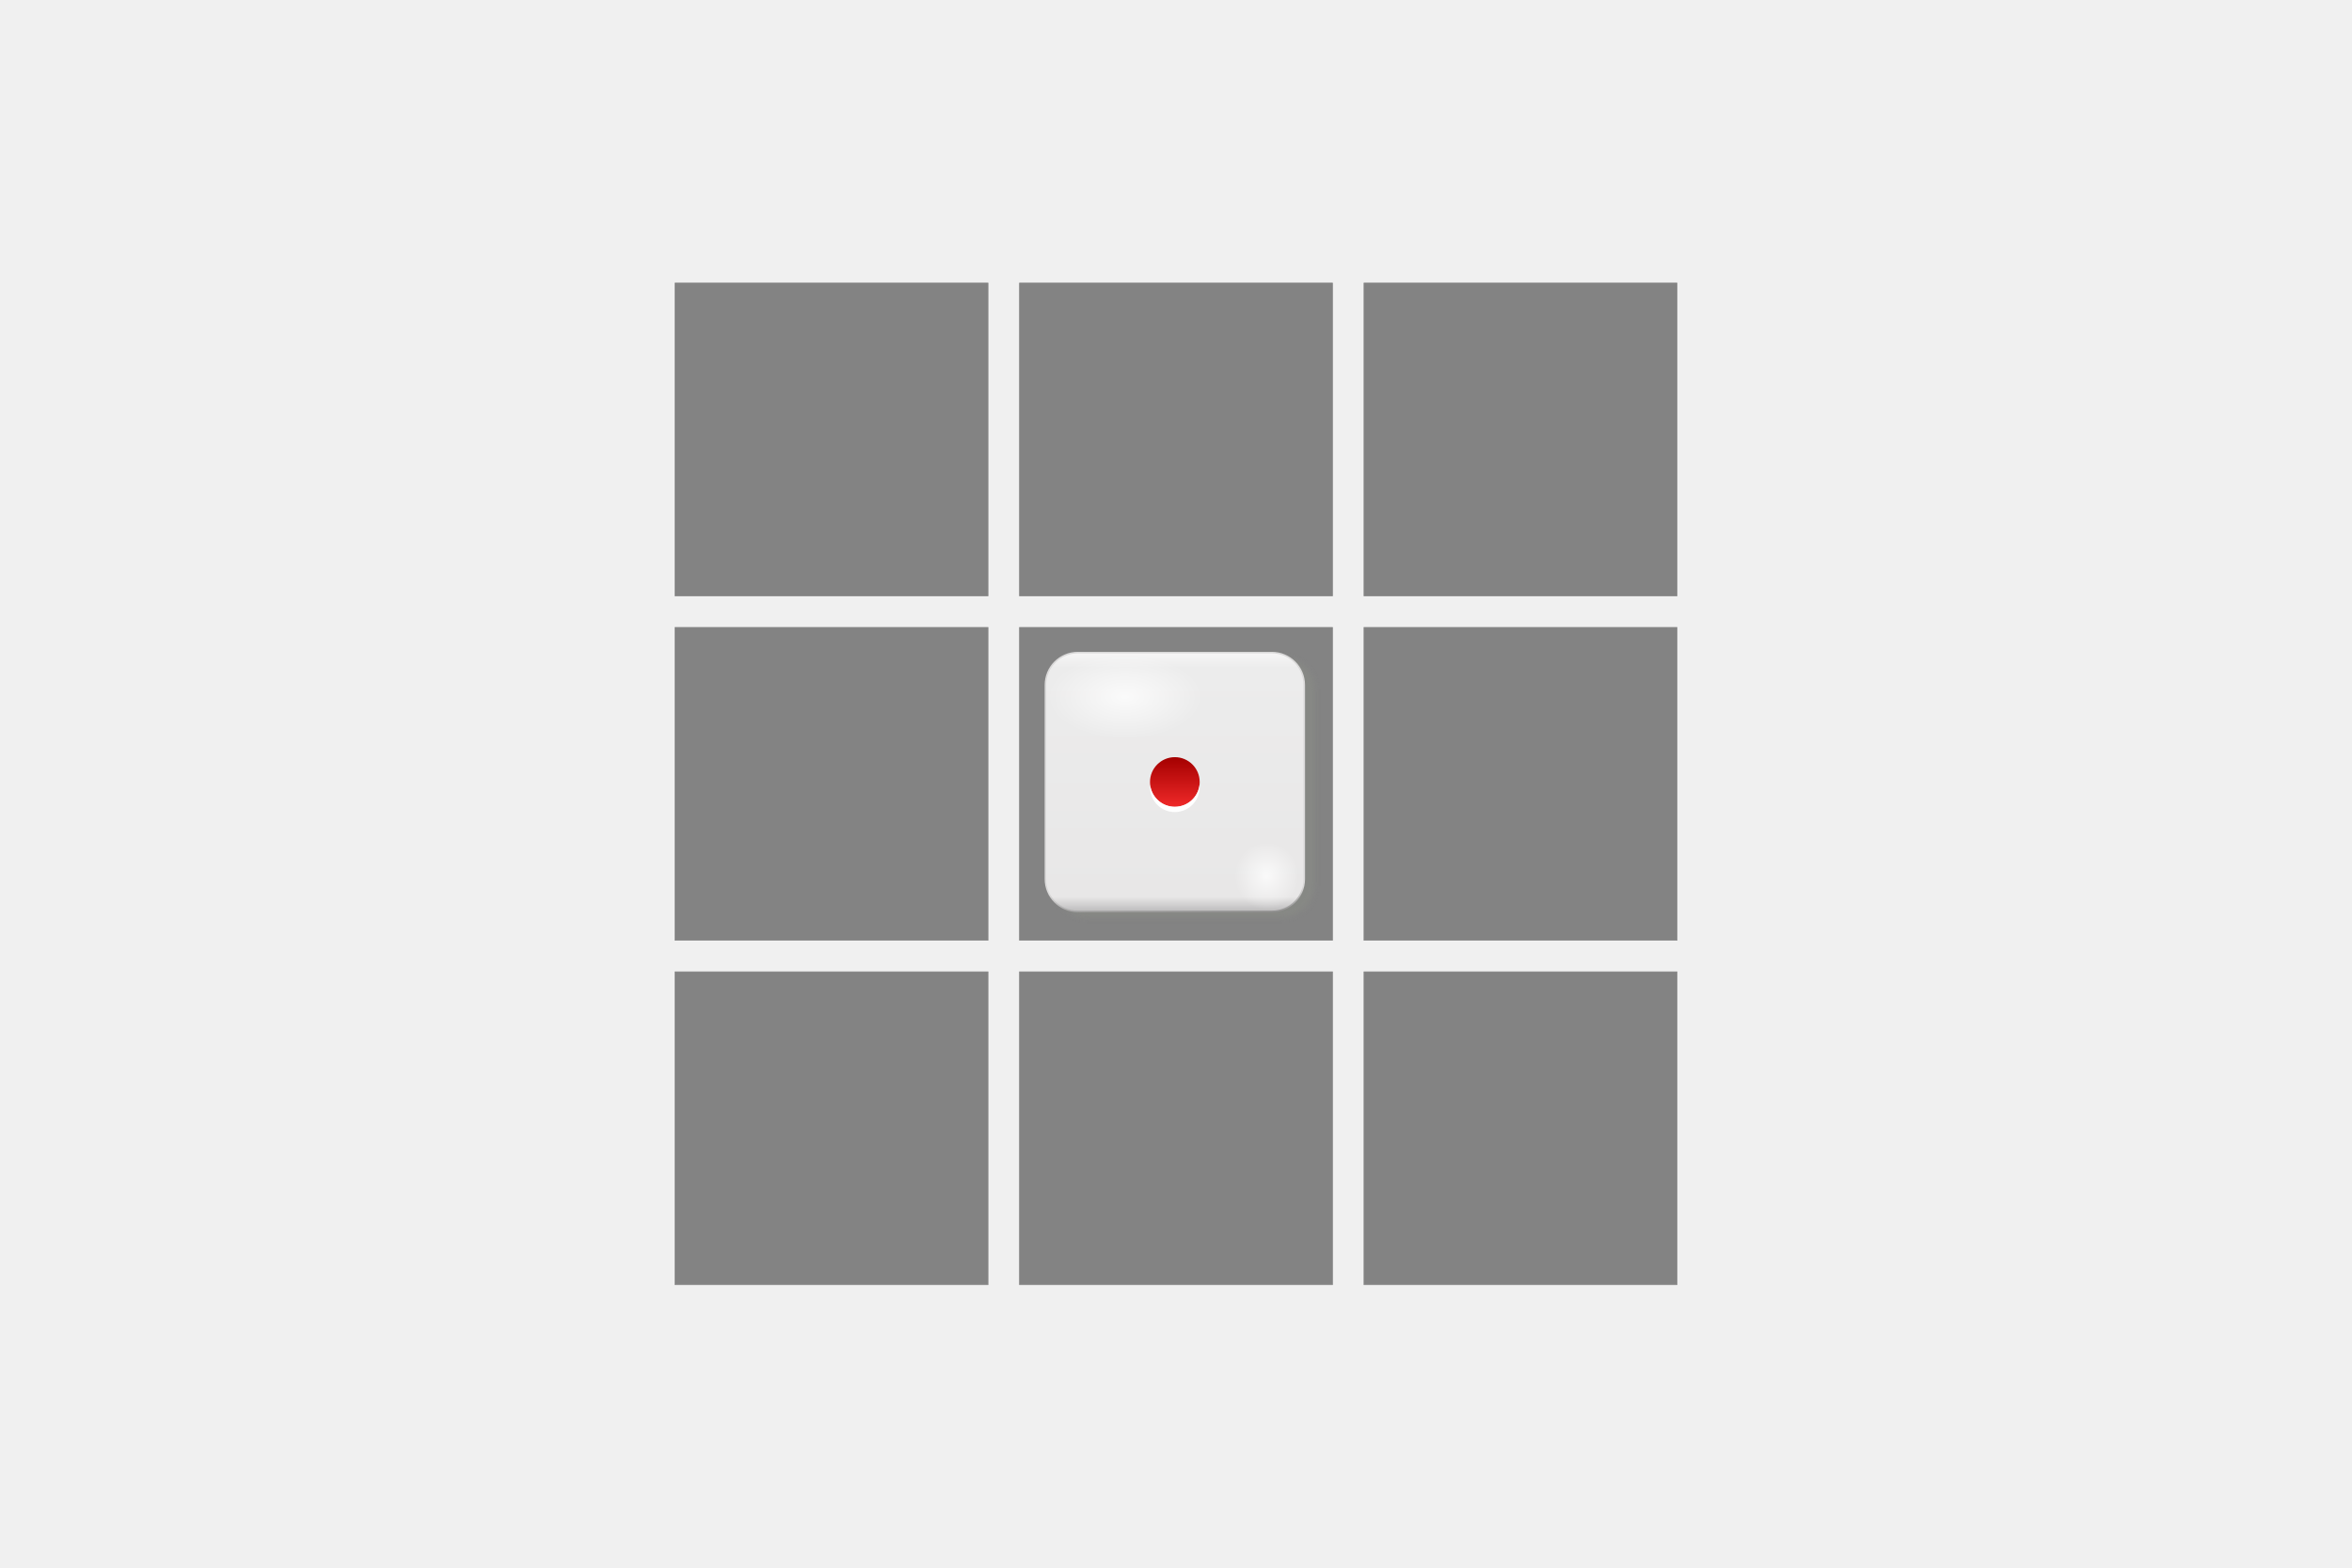
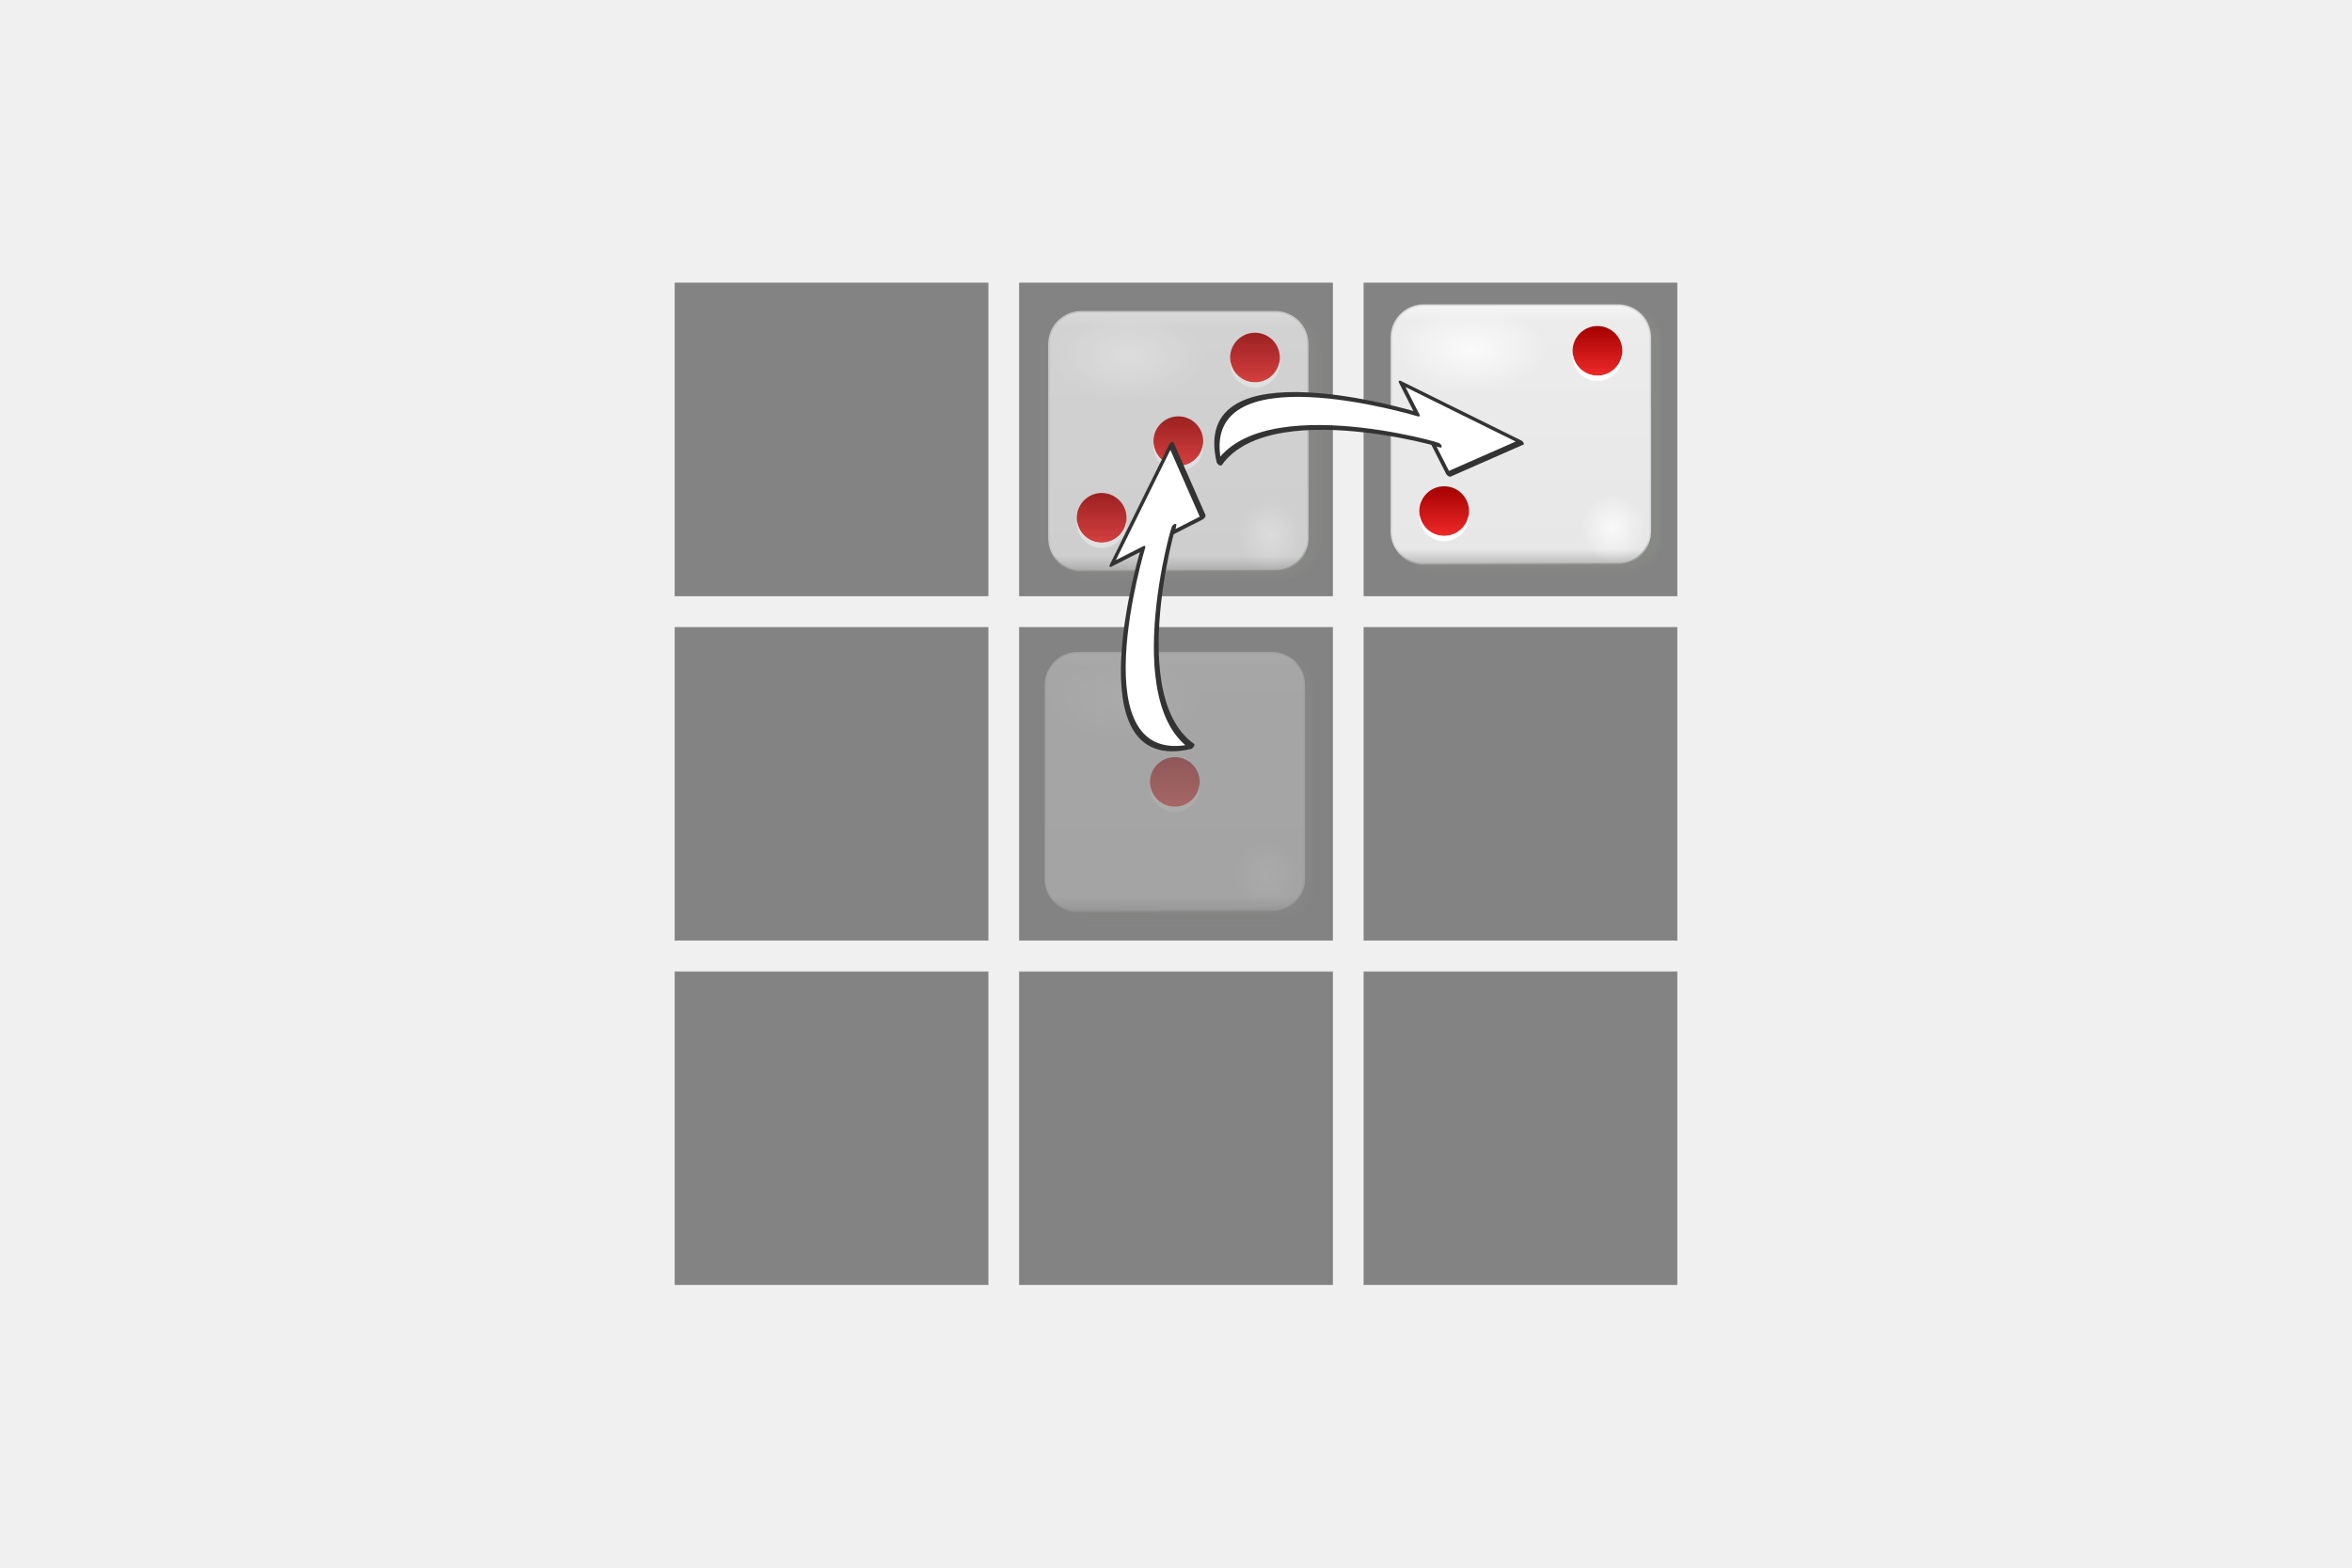
<svg xmlns="http://www.w3.org/2000/svg" xmlns:ns1="http://www.openswatchbook.org/uri/2009/osb" xmlns:xlink="http://www.w3.org/1999/xlink" width="2700" height="1800" id="svg2" version="1.1">
  <defs id="defs4">
    <linearGradient id="linearGradient5437" ns1:paint="solid">
      <stop style="stop-color:#000000;stop-opacity:1;" offset="0" id="stop5439" />
    </linearGradient>
    <clipPath clipPathUnits="userSpaceOnUse" id="clipPath9195">
      <g id="g9197" transform="translate(-102.5599,-33.44344)">
        <path id="path9199" style="opacity:0.457;fill:#000000;fill-opacity:1;stroke:#000000;stroke-width:0.998;stroke-opacity:1" d="m 151.11,-615.56 539.002,0 0,359.002 -539.002,0 z" />
        <path d="m 151.11,-221.221 539.002,0 0,359.002 -539.002,0 z" style="opacity:0.457;fill:#000000;fill-opacity:1;stroke:#000000;stroke-width:0.998;stroke-opacity:1" id="path9201" />
        <path d="m 151.11,173.118 539.002,0 0,359.002 -539.002,0 z" style="opacity:0.457;fill:#000000;fill-opacity:1;stroke:#000000;stroke-width:0.998;stroke-opacity:1" id="path9203" />
        <path d="m 151.11,567.457 539.002,0 0,359.002 -539.002,0 z" style="opacity:0.457;fill:#000000;fill-opacity:1;stroke:#000000;stroke-width:0.998;stroke-opacity:1" id="path9205" />
        <path d="m 725.482,-615.56 539.002,0 0,359.002 -539.002,0 z" style="opacity:0.457;fill:#000000;fill-opacity:1;stroke:#000000;stroke-width:0.998;stroke-opacity:1" id="path9207" />
        <path d="m 725.482,-221.221 539.002,0 0,359.002 -539.002,0 z" style="opacity:0.457;fill:#000000;fill-opacity:1;stroke:#000000;stroke-width:0.998;stroke-opacity:1" id="path9209" />
        <path d="m 725.482,173.118 539.002,0 0,359.002 -539.002,0 z" style="opacity:0.457;fill:#000000;fill-opacity:1;stroke:#000000;stroke-width:0.998;stroke-opacity:1" id="path9211" />
        <path d="m 725.482,567.457 539.002,0 0,359.002 -539.002,0 z" style="opacity:0.457;fill:#000000;fill-opacity:1;stroke:#000000;stroke-width:0.998;stroke-opacity:1" id="path9213" />
        <path d="m 1299.853,-615.56 539.002,0 0,359.002 -539.002,0 z" style="opacity:0.457;fill:#000000;fill-opacity:1;stroke:#000000;stroke-width:0.998;stroke-opacity:1" id="path9215" />
        <path d="m 1299.853,-221.221 539.002,0 0,359.002 -539.002,0 z" style="opacity:0.457;fill:#000000;fill-opacity:1;stroke:#000000;stroke-width:0.998;stroke-opacity:1" id="path9217" />
        <path d="m 1299.853,173.118 539.002,0 0,359.002 -539.002,0 z" style="opacity:0.457;fill:#000000;fill-opacity:1;stroke:#000000;stroke-width:0.998;stroke-opacity:1" id="path9219" />
        <path d="m 1299.853,567.457 539.002,0 0,359.002 -539.002,0 z" style="opacity:0.457;fill:#000000;fill-opacity:1;stroke:#000000;stroke-width:0.998;stroke-opacity:1" id="path9221" />
        <path d="m 1874.225,-615.56 539.002,0 0,359.002 -539.002,0 z" style="opacity:0.457;fill:#000000;fill-opacity:1;stroke:#000000;stroke-width:0.998;stroke-opacity:1" id="path9223" />
        <path d="m 1874.225,-221.221 539.002,0 0,359.002 -539.002,0 z" style="opacity:0.457;fill:#000000;fill-opacity:1;stroke:#000000;stroke-width:0.998;stroke-opacity:1" id="path9225" />
        <path d="m 1874.225,173.118 539.002,0 0,359.002 -539.002,0 z" style="opacity:0.457;fill:#000000;fill-opacity:1;stroke:#000000;stroke-width:0.998;stroke-opacity:1" id="path9227" />
        <path d="m 1874.225,567.457 539.002,0 0,359.002 -539.002,0 z" style="opacity:0.457;fill:#000000;fill-opacity:1;stroke:#000000;stroke-width:0.998;stroke-opacity:1" id="path9229" />
      </g>
    </clipPath>
    <linearGradient id="linearGradient9462">
      <stop id="stop9464" offset="0" style="stop-color:#a40000;stop-opacity:1" />
      <stop id="stop9466" offset="1" style="stop-color:#ef2929;stop-opacity:1" />
    </linearGradient>
    <linearGradient y2="36.658" x2="72.832" y1="20.395" x1="72.832" gradientUnits="userSpaceOnUse" id="linearGradient6395" xlink:href="#linearGradient9462" />
    <radialGradient r="25.809" fy="94.288" fx="103.591" cy="94.288" cx="103.591" gradientTransform="matrix(1,0,0,0.8493151,0,14.20771)" gradientUnits="userSpaceOnUse" id="radialGradient6393" xlink:href="#linearGradient9498" />
    <filter id="filter9518" color-interpolation-filters="sRGB">
      <feGaussianBlur id="feGaussianBlur9520" stdDeviation="0.714" />
    </filter>
    <linearGradient id="linearGradient9498">
      <stop id="stop9500" offset="0" style="stop-color:#ffffff;stop-opacity:1;" />
      <stop id="stop9502" offset="1" style="stop-color:#ffffff;stop-opacity:0;" />
    </linearGradient>
    <radialGradient r="25.809" fy="94.288" fx="103.591" cy="94.288" cx="103.591" gradientTransform="matrix(1,0,0,0.8493151,0,14.20771)" gradientUnits="userSpaceOnUse" id="radialGradient6391" xlink:href="#linearGradient9498" />
    <linearGradient id="linearGradient9376">
      <stop id="stop9378" offset="0" style="stop-color:#dad9d9;stop-opacity:1;" />
      <stop style="stop-color:#dad9d9;stop-opacity:1" offset="0.28" id="stop9384" />
      <stop id="stop9380" offset="1" style="stop-color:#000000;stop-opacity:1" />
    </linearGradient>
    <linearGradient y2="664.505" x2="249.814" y1="634.691" x1="248.757" gradientTransform="translate(-156.8611,344.607)" gradientUnits="userSpaceOnUse" id="linearGradient6389" xlink:href="#linearGradient9376" />
    <linearGradient id="linearGradient9356">
      <stop id="stop9358" offset="0" style="stop-color:#f9f8f8;stop-opacity:1" />
      <stop style="stop-color:#ececec;stop-opacity:1" offset="0.07" id="stop9364" />
      <stop id="stop9366" offset="0.933" style="stop-color:#e8e7e7;stop-opacity:1" />
      <stop id="stop9360" offset="1" style="stop-color:#b4b3b4;stop-opacity:1" />
    </linearGradient>
    <linearGradient y2="649.319" x2="264.286" y1="573.262" x1="264.286" gradientTransform="translate(-156.8611,344.607)" gradientUnits="userSpaceOnUse" id="linearGradient6387" xlink:href="#linearGradient9356" />
    <filter id="filter10343" color-interpolation-filters="sRGB">
      <feGaussianBlur id="feGaussianBlur10345" stdDeviation="0.743" />
    </filter>
+     <filter id="filter10343-1" color-interpolation-filters="sRGB">
+       <feGaussianBlur id="feGaussianBlur10345-9" stdDeviation="0.743" />
+     </filter>
+     <linearGradient id="linearGradient9376-5">
+       <stop id="stop9378-5" offset="0" style="stop-color:#dad9d9;stop-opacity:1;" />
+       <stop style="stop-color:#dad9d9;stop-opacity:1" offset="0.28" id="stop9384-4" />
+       <stop id="stop9380-2" offset="1" style="stop-color:#000000;stop-opacity:1" />
+     </linearGradient>
+     <linearGradient y2="664.505" x2="249.814" y1="634.691" x1="248.757" gradientTransform="matrix(4,0,0,4,-715.145,-1918.801)" gradientUnits="userSpaceOnUse" id="linearGradient6301" xlink:href="#linearGradient9376-5" />
+     <linearGradient id="linearGradient9356-3">
+       <stop id="stop9358-0" offset="0" style="stop-color:#f9f8f8;stop-opacity:1" />
+       <stop style="stop-color:#ececec;stop-opacity:1" offset="0.07" id="stop9364-4" />
+       <stop id="stop9366-8" offset="0.933" style="stop-color:#e8e7e7;stop-opacity:1" />
+       <stop id="stop9360-5" offset="1" style="stop-color:#b4b3b4;stop-opacity:1" />
+     </linearGradient>
+     <linearGradient y2="649.319" x2="264.286" y1="573.262" x1="264.286" gradientTransform="matrix(4,0,0,4,-715.145,-1918.801)" gradientUnits="userSpaceOnUse" id="linearGradient6299" xlink:href="#linearGradient9356-3" />
+     <radialGradient r="25.809" fy="94.288" fx="103.591" cy="94.288" cx="103.591" gradientTransform="matrix(1,0,0,0.8493151,0,14.20771)" gradientUnits="userSpaceOnUse" id="radialGradient6377" xlink:href="#linearGradient9498-9" />
+     <filter id="filter9518-6" color-interpolation-filters="sRGB">
+       <feGaussianBlur id="feGaussianBlur9520-5" stdDeviation="0.714" />
+     </filter>
+     <linearGradient id="linearGradient9498-9">
+       <stop id="stop9500-7" offset="0" style="stop-color:#ffffff;stop-opacity:1;" />
+       <stop id="stop9502-5" offset="1" style="stop-color:#ffffff;stop-opacity:0;" />
+     </linearGradient>
+     <radialGradient r="25.809" fy="94.288" fx="103.591" cy="94.288" cx="103.591" gradientTransform="matrix(1,0,0,0.8493151,0,14.20771)" gradientUnits="userSpaceOnUse" id="radialGradient6375" xlink:href="#linearGradient9498-9" />
+     <linearGradient y2="36.658" x2="72.832" y1="20.395" x1="72.832" gradientUnits="userSpaceOnUse" id="linearGradient6373" xlink:href="#linearGradient9462-5" />
+     <linearGradient y2="36.658" x2="72.832" y1="20.395" x1="72.832" gradientUnits="userSpaceOnUse" id="linearGradient6371" xlink:href="#linearGradient9462-5" />
+     <linearGradient id="linearGradient9462-5">
+       <stop id="stop9464-7" offset="0" style="stop-color:#a40000;stop-opacity:1" />
+       <stop id="stop9466-2" offset="1" style="stop-color:#ef2929;stop-opacity:1" />
+     </linearGradient>
+     <linearGradient y2="36.658" x2="72.832" y1="20.395" x1="72.832" gradientUnits="userSpaceOnUse" id="linearGradient6369" xlink:href="#linearGradient9462-5" />
+     <filter id="filter10343-3" color-interpolation-filters="sRGB">
+       <feGaussianBlur id="feGaussianBlur10345-0" stdDeviation="0.743" />
+     </filter>
+     <linearGradient id="linearGradient9376-40">
+       <stop id="stop9378-8" offset="0" style="stop-color:#dad9d9;stop-opacity:1;" />
+       <stop style="stop-color:#dad9d9;stop-opacity:1" offset="0.28" id="stop9384-5" />
+       <stop id="stop9380-5" offset="1" style="stop-color:#000000;stop-opacity:1" />
+     </linearGradient>
+     <linearGradient y2="664.505" x2="249.814" y1="634.691" x1="248.757" gradientTransform="matrix(4,0,0,4,-715.1449,-2044.767)" gradientUnits="userSpaceOnUse" id="linearGradient6313-6" xlink:href="#linearGradient9376-40" />
+     <linearGradient id="linearGradient9356-50">
+       <stop id="stop9358-8" offset="0" style="stop-color:#f9f8f8;stop-opacity:1" />
+       <stop style="stop-color:#ececec;stop-opacity:1" offset="0.07" id="stop9364-0" />
+       <stop id="stop9366-7" offset="0.933" style="stop-color:#e8e7e7;stop-opacity:1" />
+       <stop id="stop9360-3" offset="1" style="stop-color:#b4b3b4;stop-opacity:1" />
+     </linearGradient>
+     <linearGradient y2="649.319" x2="264.286" y1="573.262" x1="264.286" gradientTransform="matrix(4,0,0,4,-715.1449,-2044.767)" gradientUnits="userSpaceOnUse" id="linearGradient6311-7" xlink:href="#linearGradient9356-50" />
+     <radialGradient r="25.809" fy="94.288" fx="103.591" cy="94.288" cx="103.591" gradientTransform="matrix(1,0,0,0.8493151,0,14.20771)" gradientUnits="userSpaceOnUse" id="radialGradient6385" xlink:href="#linearGradient9498-2" />
+     <filter id="filter9518-9" color-interpolation-filters="sRGB">
+       <feGaussianBlur id="feGaussianBlur9520-2" stdDeviation="0.714" />
+     </filter>
+     <linearGradient id="linearGradient9498-2">
+       <stop id="stop9500-1" offset="0" style="stop-color:#ffffff;stop-opacity:1;" />
+       <stop id="stop9502-6" offset="1" style="stop-color:#ffffff;stop-opacity:0;" />
+     </linearGradient>
+     <radialGradient r="25.809" fy="94.288" fx="103.591" cy="94.288" cx="103.591" gradientTransform="matrix(1,0,0,0.8493151,0,14.20771)" gradientUnits="userSpaceOnUse" id="radialGradient6383" xlink:href="#linearGradient9498-2" />
+     <linearGradient y2="36.658" x2="72.832" y1="20.395" x1="72.832" gradientUnits="userSpaceOnUse" id="linearGradient6381" xlink:href="#linearGradient9462-5-0" />
+     <linearGradient id="linearGradient9462-5-0">
+       <stop id="stop9464-2" offset="0" style="stop-color:#a40000;stop-opacity:1" />
+       <stop id="stop9466-3" offset="1" style="stop-color:#ef2929;stop-opacity:1" />
+     </linearGradient>
+     <linearGradient y2="36.658" x2="72.832" y1="20.395" x1="72.832" gradientUnits="userSpaceOnUse" id="linearGradient6379" xlink:href="#linearGradient9462-5-0" />
+     <linearGradient xlink:href="#linearGradient9376-4" id="linearGradient6586" gradientUnits="userSpaceOnUse" gradientTransform="matrix(4,0,0,4,-707.1428,-2038.767)" x1="248.757" y1="634.691" x2="249.814" y2="664.505" />
+     <linearGradient xlink:href="#linearGradient9356-5" id="linearGradient6584" gradientUnits="userSpaceOnUse" gradientTransform="matrix(4,0,0,4,-707.1428,-2038.767)" x1="264.286" y1="573.262" x2="264.286" y2="649.319" />
+     <linearGradient id="linearGradient9376-4">
+       <stop id="stop9378-1" offset="0" style="stop-color:#dad9d9;stop-opacity:1;" />
+       <stop style="stop-color:#dad9d9;stop-opacity:1" offset="0.28" id="stop9384-4-1" />
+       <stop id="stop9380-6" offset="1" style="stop-color:#000000;stop-opacity:1" />
+     </linearGradient>
+     <linearGradient y2="664.505" x2="249.814" y1="634.691" x1="248.757" gradientTransform="matrix(4,0,0,4,-783.1317,-2030.301)" gradientUnits="userSpaceOnUse" id="linearGradient6313" xlink:href="#linearGradient9376-4" />
+     <linearGradient id="linearGradient9356-5">
+       <stop id="stop9358-1" offset="0" style="stop-color:#f9f8f8;stop-opacity:1" />
+       <stop style="stop-color:#ececec;stop-opacity:1" offset="0.07" id="stop9364-4-3" />
+       <stop id="stop9366-2" offset="0.933" style="stop-color:#e8e7e7;stop-opacity:1" />
+       <stop id="stop9360-0" offset="1" style="stop-color:#b4b3b4;stop-opacity:1" />
+     </linearGradient>
+     <linearGradient y2="649.319" x2="264.286" y1="573.262" x1="264.286" gradientTransform="matrix(4,0,0,4,-783.1317,-2030.301)" gradientUnits="userSpaceOnUse" id="linearGradient6311" xlink:href="#linearGradient9356-5" />
+     <linearGradient id="linearGradient9462-50">
+       <stop id="stop9464-6" offset="0" style="stop-color:#a40000;stop-opacity:1" />
+       <stop id="stop9466-5" offset="1" style="stop-color:#ef2929;stop-opacity:1" />
+     </linearGradient>
+     <linearGradient y2="36.658" x2="72.832" y1="20.395" x1="72.832" gradientUnits="userSpaceOnUse" id="linearGradient6395-1" xlink:href="#linearGradient9462-50" />
+     <radialGradient r="25.809" fy="94.288" fx="103.591" cy="94.288" cx="103.591" gradientTransform="matrix(1,0,0,0.8493151,0,14.20771)" gradientUnits="userSpaceOnUse" id="radialGradient6393-6" xlink:href="#linearGradient9498-1" />
+     <linearGradient id="linearGradient9498-1">
+       <stop id="stop9500-71" offset="0" style="stop-color:#ffffff;stop-opacity:1;" />
+       <stop id="stop9502-3" offset="1" style="stop-color:#ffffff;stop-opacity:0;" />
+     </linearGradient>
+     <radialGradient r="25.809" fy="94.288" fx="103.591" cy="94.288" cx="103.591" gradientTransform="matrix(1,0,0,0.8493151,0,14.20771)" gradientUnits="userSpaceOnUse" id="radialGradient6391-4" xlink:href="#linearGradient9498-1" />
+     <linearGradient id="linearGradient9376-51">
+       <stop id="stop9378-2" offset="0" style="stop-color:#dad9d9;stop-opacity:1;" />
+       <stop style="stop-color:#dad9d9;stop-opacity:1" offset="0.28" id="stop9384-6" />
+       <stop id="stop9380-65" offset="1" style="stop-color:#000000;stop-opacity:1" />
+     </linearGradient>
+     <linearGradient y2="664.505" x2="249.814" y1="634.691" x1="248.757" gradientTransform="translate(-156.8611,344.607)" gradientUnits="userSpaceOnUse" id="linearGradient6389-7" xlink:href="#linearGradient9376-51" />
+     <linearGradient id="linearGradient9356-37">
+       <stop id="stop9358-01" offset="0" style="stop-color:#f9f8f8;stop-opacity:1" />
+       <stop style="stop-color:#ececec;stop-opacity:1" offset="0.07" id="stop9364-3" />
+       <stop id="stop9366-4" offset="0.933" style="stop-color:#e8e7e7;stop-opacity:1" />
+       <stop id="stop9360-37" offset="1" style="stop-color:#b4b3b4;stop-opacity:1" />
+     </linearGradient>
+     <linearGradient y2="649.319" x2="264.286" y1="573.262" x1="264.286" gradientTransform="translate(-156.8611,344.607)" gradientUnits="userSpaceOnUse" id="linearGradient6387-8" xlink:href="#linearGradient9356-37" />
  </defs>
  <g id="layer1" transform="translate(0,747.641)" style="display:inline">
    <g id="g3221" transform="translate(273.4689,-0.78059)">
      <path d="m 501.505,-421.886 359.185,0 0,359.185 -359.185,0 z" style="opacity:0.457;fill:#000000;fill-opacity:1;stroke:#000000;stroke-width:0.815;stroke-opacity:1" id="path9163" />
      <path id="path9165" style="opacity:0.457;fill:#000000;fill-opacity:1;stroke:#000000;stroke-width:0.815;stroke-opacity:1" d="m 501.505,-26.453 359.185,0 0,359.185 -359.185,0 z" />
      <path id="path9167" style="opacity:0.457;fill:#000000;fill-opacity:1;stroke:#000000;stroke-width:0.815;stroke-opacity:1" d="m 501.505,368.98 359.185,0 0,359.185 -359.185,0 z" />
      <path id="path9171" style="opacity:0.457;fill:#000000;fill-opacity:1;stroke:#000000;stroke-width:0.815;stroke-opacity:1" d="m 896.938,-421.886 359.185,0 0,359.185 -359.185,0 z" />
      <path id="path9173" style="opacity:0.457;fill:#000000;fill-opacity:1;stroke:#000000;stroke-width:0.815;stroke-opacity:1" d="m 896.938,-26.453 359.185,0 0,359.185 -359.185,0 z" />
      <path id="path9175" style="opacity:0.457;fill:#000000;fill-opacity:1;stroke:#000000;stroke-width:0.815;stroke-opacity:1" d="m 896.938,368.98 359.185,0 0,359.185 -359.185,0 z" />
      <path id="path9179" style="opacity:0.457;fill:#000000;fill-opacity:1;stroke:#000000;stroke-width:0.815;stroke-opacity:1" d="m 1292.371,-421.886 359.185,0 0,359.185 -359.185,0 z" />
      <path id="path9181" style="opacity:0.457;fill:#000000;fill-opacity:1;stroke:#000000;stroke-width:0.815;stroke-opacity:1" d="m 1292.371,-26.453 359.185,0 0,359.185 -359.185,0 z" />
      <path id="path9183" style="opacity:0.457;fill:#000000;fill-opacity:1;stroke:#000000;stroke-width:0.815;stroke-opacity:1" d="m 1292.371,368.98 359.185,0 0,359.185 -359.185,0 z" />
    </g>
-     <g transform="translate(456.6736,-164.6963)" id="layer1-9">
+     <g transform="translate(456.6736,-164.6963)" id="layer1-9" style="opacity:0.33">
      <g transform="matrix(4,0,0,4,462.2994,-3508.657)" id="g10389">
        <rect ry="9.286" y="920.255" x="73.032" height="74.286" width="74.286" id="rect10391" style="opacity:0.722;fill:#888a85;fill-opacity:1;stroke:#888a85;stroke-width:0.443;stroke-miterlimit:4;stroke-opacity:1;stroke-dasharray:none;filter:url(#filter10343)" />
        <rect style="fill:url(#linearGradient6387);fill-opacity:1;stroke:url(#linearGradient6389);stroke-width:0.443;stroke-miterlimit:4;stroke-opacity:1;stroke-dasharray:none" id="rect10393" width="74.286" height="74.286" x="70.282" y="918.755" ry="9.286" />
        <path transform="matrix(0.8572204,0,0,0.5484396,4.320872,879.7788)" d="m 129.401,94.288 c 0,12.106 -11.555,21.92 -25.809,21.92 -14.254,0 -25.809,-9.814 -25.809,-21.92 0,-12.106 11.555,-21.92 25.809,-21.92 14.254,0 25.809,9.814 25.809,21.92 z" id="path10395" style="opacity:0.763;fill:url(#radialGradient6391);fill-opacity:1;stroke:none;filter:url(#filter9518)" />
        <path style="opacity:0.763;fill:url(#radialGradient6393);fill-opacity:1;stroke:none;filter:url(#filter9518)" id="path10397" d="m 129.401,94.288 c 0,12.106 -11.555,21.92 -25.809,21.92 -14.254,0 -25.809,-9.814 -25.809,-21.92 0,-12.106 11.555,-21.92 25.809,-21.92 14.254,0 25.809,9.814 25.809,21.92 z" transform="matrix(0.3562259,0,0,0.4395368,96.87811,941.4111)" />
        <path transform="matrix(0.8767575,0,0,0.8767575,43.56863,930.8868)" d="m 80.964,28.527 c 0,4.491 -3.641,8.132 -8.132,8.132 -4.491,0 -8.132,-3.641 -8.132,-8.132 0,-4.491 3.641,-8.132 8.132,-8.132 4.491,0 8.132,3.641 8.132,8.132 z" id="path10399" style="fill:url(#linearGradient6395);fill-opacity:1;stroke:none" />
        <path id="path10413" d="m 100.326,956.684 c -0.024,0.24 -0.024,0.467 -0.024,0.713 0,3.938 3.173,7.134 7.11,7.134 3.938,0 7.134,-3.196 7.134,-7.134 0,-0.246 5.5e-4,-0.474 -0.024,-0.713 -0.397,3.562 -3.443,6.325 -7.11,6.325 -3.667,0 -6.689,-2.764 -7.086,-6.325 z" style="fill:#ffffff;fill-opacity:1;stroke:none" />
      </g>
+     </g>
+     <g transform="translate(1010.674,-767.4394)" id="layer1-4" style="opacity:0.75">
+       <rect transform="matrix(4,0,0,4,219.9978,-2751.086)" ry="9.286" y="783.719" x="-3.893" height="74.286" width="74.286" id="rect10609" style="opacity:0.722;fill:#888a85;fill-opacity:1;stroke:#888a85;stroke-width:0.443;stroke-miterlimit:4;stroke-opacity:1;stroke-dasharray:none;filter:url(#filter10343-1)" />
+       <rect style="fill:url(#linearGradient6299);fill-opacity:1;stroke:url(#linearGradient6301);stroke-width:1.772;stroke-miterlimit:4;stroke-opacity:1;stroke-dasharray:none" id="rect10611" width="297.143" height="297.143" x="193.426" y="377.791" ry="37.143" />
+       <path transform="matrix(3.428882,0,0,2.193759,-70.41717,221.8864)" d="m 129.401,94.288 c 0,12.106 -11.555,21.92 -25.809,21.92 -14.254,0 -25.809,-9.814 -25.809,-21.92 0,-12.106 11.555,-21.92 25.809,-21.92 14.254,0 25.809,9.814 25.809,21.92 z" id="path10613" style="opacity:0.763;fill:url(#radialGradient6377);fill-opacity:1;stroke:none;filter:url(#filter9518-6)" />
+       <path style="opacity:0.763;fill:url(#radialGradient6375);fill-opacity:1;stroke:none;filter:url(#filter9518-6)" id="path10615" d="m 129.401,94.288 c 0,12.106 -11.555,21.92 -25.809,21.92 -14.254,0 -25.809,-9.814 -25.809,-21.92 0,-12.106 11.555,-21.92 25.809,-21.92 14.254,0 25.809,9.814 25.809,21.92 z" transform="matrix(1.424904,0,0,1.758147,299.8118,468.4156)" />
+       <path transform="matrix(3.50703,0,0,3.50703,86.57385,426.3186)" d="m 80.964,28.527 c 0,4.491 -3.641,8.132 -8.132,8.132 -4.491,0 -8.132,-3.641 -8.132,-8.132 0,-4.491 3.641,-8.132 8.132,-8.132 4.491,0 8.132,3.641 8.132,8.132 z" id="path10617" style="fill:url(#linearGradient6373);fill-opacity:1;stroke:none" />
+       <path style="fill:url(#linearGradient6371);fill-opacity:1;stroke:none" id="path10625" d="m 80.964,28.527 c 0,4.491 -3.641,8.132 -8.132,8.132 -4.491,0 -8.132,-3.641 -8.132,-8.132 0,-4.491 3.641,-8.132 8.132,-8.132 4.491,0 8.132,3.641 8.132,8.132 z" transform="matrix(3.50703,0,0,3.50703,174.5738,330.3186)" />
+       <path transform="matrix(3.50703,0,0,3.50703,-1.426152,514.3186)" d="m 80.964,28.527 c 0,4.491 -3.641,8.132 -8.132,8.132 -4.491,0 -8.132,-3.641 -8.132,-8.132 0,-4.491 3.641,-8.132 8.132,-8.132 4.491,0 8.132,3.641 8.132,8.132 z" id="path10627" style="fill:url(#linearGradient6369);fill-opacity:1;stroke:none" />
+       <path id="path10631" d="m 313.605,529.507 c -0.097,0.959 -0.095,1.869 -0.095,2.854 0,15.75 12.691,28.536 28.441,28.536 15.75,0 28.536,-12.786 28.536,-28.536 0,-0.984 0.002,-1.895 -0.095,-2.854 -1.588,14.246 -13.771,25.302 -28.441,25.302 -14.67,0 -26.757,-11.056 -28.346,-25.302 z" style="fill:#ffffff;fill-opacity:1;stroke:none" />
+       <path style="fill:#ffffff;fill-opacity:1;stroke:none" d="m 225.605,617.507 c -0.097,0.959 -0.095,1.869 -0.095,2.854 0,15.75 12.691,28.536 28.441,28.536 15.75,0 28.536,-12.786 28.536,-28.536 0,-0.984 0.002,-1.895 -0.095,-2.854 -1.588,14.246 -13.771,25.302 -28.441,25.302 -14.67,0 -26.757,-11.056 -28.346,-25.302 z" id="path10639" />
+       <path style="fill:#ffffff;fill-opacity:1;stroke:none" d="m 401.605,433.507 c -0.097,0.959 -0.095,1.869 -0.095,2.854 0,15.75 12.691,28.536 28.441,28.536 15.75,0 28.536,-12.786 28.536,-28.536 0,-0.984 0.002,-1.895 -0.095,-2.854 -1.588,14.246 -13.771,25.302 -28.441,25.302 -14.67,0 -26.757,-11.056 -28.346,-25.302 z" id="path10643" />
+     </g>
+     <g id="g3357" transform="matrix(2.624534,-3.127798,1.544155,1.2957,1232.815,1.325749)">
+       <path transform="matrix(-0.7581571,-0.6520719,0.6520719,-0.7581571,31.48648,53.55942)" d="M 1.927,-44.388 C 37.477,-6.283 24.409,65.583 26.29,49.087 l -11.763,0 18.951,37.183 15.945,-37.49 -11.894,0 c 0,0 11.709,-79.646 -35.604,-93.168 z" id="path968" style="fill:#ffffff;fill-rule:evenodd;stroke:#333333;stroke-width:1.801;stroke-linecap:round;stroke-linejoin:round" />
+     </g>
+     <g transform="translate(1403.843,-649.1823)" id="layer1-95">
+       <rect transform="matrix(4,0,0,4,-180.0022,-2477.053)" ry="9.286" y="683.719" x="96.107" height="74.286" width="74.286" id="rect10549" style="opacity:0.722;fill:#888a85;fill-opacity:1;stroke:#888a85;stroke-width:0.443;stroke-miterlimit:4;stroke-opacity:1;stroke-dasharray:none;filter:url(#filter10343-3)" />
+       <rect style="fill:url(#linearGradient6311-7);fill-opacity:1;stroke:url(#linearGradient6313-6);stroke-width:1.772;stroke-miterlimit:4;stroke-opacity:1;stroke-dasharray:none" id="rect10551" width="297.143" height="297.143" x="193.426" y="251.824" ry="37.143" />
+       <path transform="matrix(3.428882,0,0,2.193759,-70.41717,95.92014)" d="m 129.401,94.288 c 0,12.106 -11.555,21.92 -25.809,21.92 -14.254,0 -25.809,-9.814 -25.809,-21.92 0,-12.106 11.555,-21.92 25.809,-21.92 14.254,0 25.809,9.814 25.809,21.92 z" id="path10553" style="opacity:0.763;fill:url(#radialGradient6385);fill-opacity:1;stroke:none;filter:url(#filter9518-9)" />
+       <path style="opacity:0.763;fill:url(#radialGradient6383);fill-opacity:1;stroke:none;filter:url(#filter9518-9)" id="path10555" d="m 129.401,94.288 c 0,12.106 -11.555,21.92 -25.809,21.92 -14.254,0 -25.809,-9.814 -25.809,-21.92 0,-12.106 11.555,-21.92 25.809,-21.92 14.254,0 25.809,9.814 25.809,21.92 z" transform="matrix(1.424904,0,0,1.758147,299.8118,342.4493)" />
+       <path style="fill:url(#linearGradient6381);fill-opacity:1;stroke:none" id="path10565" d="m 80.964,28.527 c 0,4.491 -3.641,8.132 -8.132,8.132 -4.491,0 -8.132,-3.641 -8.132,-8.132 0,-4.491 3.641,-8.132 8.132,-8.132 4.491,0 8.132,3.641 8.132,8.132 z" transform="matrix(3.50703,0,0,3.50703,174.5738,204.3523)" />
+       <path transform="matrix(3.50703,0,0,3.50703,-1.426162,388.3523)" d="m 80.964,28.527 c 0,4.491 -3.641,8.132 -8.132,8.132 -4.491,0 -8.132,-3.641 -8.132,-8.132 0,-4.491 3.641,-8.132 8.132,-8.132 4.491,0 8.132,3.641 8.132,8.132 z" id="path10567" style="fill:url(#linearGradient6379);fill-opacity:1;stroke:none" />
+       <path style="fill:#ffffff;fill-opacity:1;stroke:none" d="m 225.605,491.541 c -0.097,0.959 -0.095,1.869 -0.095,2.854 0,15.75 12.691,28.536 28.441,28.536 15.75,0 28.536,-12.786 28.536,-28.536 0,-0.984 0.002,-1.895 -0.095,-2.854 -1.588,14.246 -13.771,25.302 -28.441,25.302 -14.67,0 -26.757,-11.056 -28.346,-25.302 z" id="path10579" />
+       <path style="fill:#ffffff;fill-opacity:1;stroke:none" d="m 401.605,307.541 c -0.097,0.959 -0.095,1.869 -0.095,2.854 0,15.75 12.691,28.536 28.441,28.536 15.75,0 28.536,-12.786 28.536,-28.536 0,-0.984 0,-1.895 -0.095,-2.854 -1.588,14.246 -13.771,25.302 -28.441,25.302 -14.67,0 -26.757,-11.056 -28.346,-25.302 z" id="path10583" />
+     </g>
+     <g transform="matrix(3.127798,2.624534,-1.2957,1.544155,1507.606,-351.4055)" id="g4439">
+       <path style="fill:#ffffff;fill-rule:evenodd;stroke:#333333;stroke-width:1.801;stroke-linecap:round;stroke-linejoin:round" id="path4443" d="M 1.927,-44.388 C 37.477,-6.283 24.409,65.583 26.29,49.087 l -11.763,0 18.951,37.183 15.945,-37.49 -11.894,0 c 0,0 11.709,-79.646 -35.604,-93.168 z" transform="matrix(-0.7581571,-0.6520719,0.6520719,-0.7581571,31.48648,53.55942)" />
    </g>
  </g>
  <g id="layer3" style="display:none">
    <path d="m 774.974,324.974 359.185,0 0,359.185 -359.185,0 z" style="opacity:0.457;fill:none;stroke:none" id="path3234" />
    <path id="path3236" style="opacity:0.457;fill:none;stroke:none" d="m 774.974,720.407 359.185,0 0,359.185 -359.185,0 z" />
    <path id="path3238" style="opacity:0.457;fill:none;stroke:none" d="m 774.974,1115.84 359.185,0 0,359.185 -359.185,0 z" />
    <path id="path3240" style="opacity:0.457;fill:none;stroke:none" d="m 1170.407,324.974 359.185,0 0,359.185 -359.185,0 z" />
    <path id="path3242" style="opacity:0.457;fill:none;stroke:none" d="m 1170.407,720.407 359.185,0 0,359.185 -359.185,0 z" />
    <path id="path3244" style="opacity:0.457;fill:none;stroke:none" d="m 1170.407,1115.84 359.185,0 0,359.185 -359.185,0 z" />
    <path id="path3246" style="opacity:0.457;fill:none;stroke:none" d="m 1565.84,324.974 359.185,0 0,359.185 -359.185,0 z" />
    <path id="path3248" style="opacity:0.457;fill:none;stroke:none" d="m 1565.84,720.407 359.185,0 0,359.185 -359.185,0 z" />
    <path id="path3250" style="opacity:0.457;fill:none;stroke:none" d="m 1565.84,1115.84 359.185,0 0,359.185 -359.185,0 z" />
  </g>
</svg>
